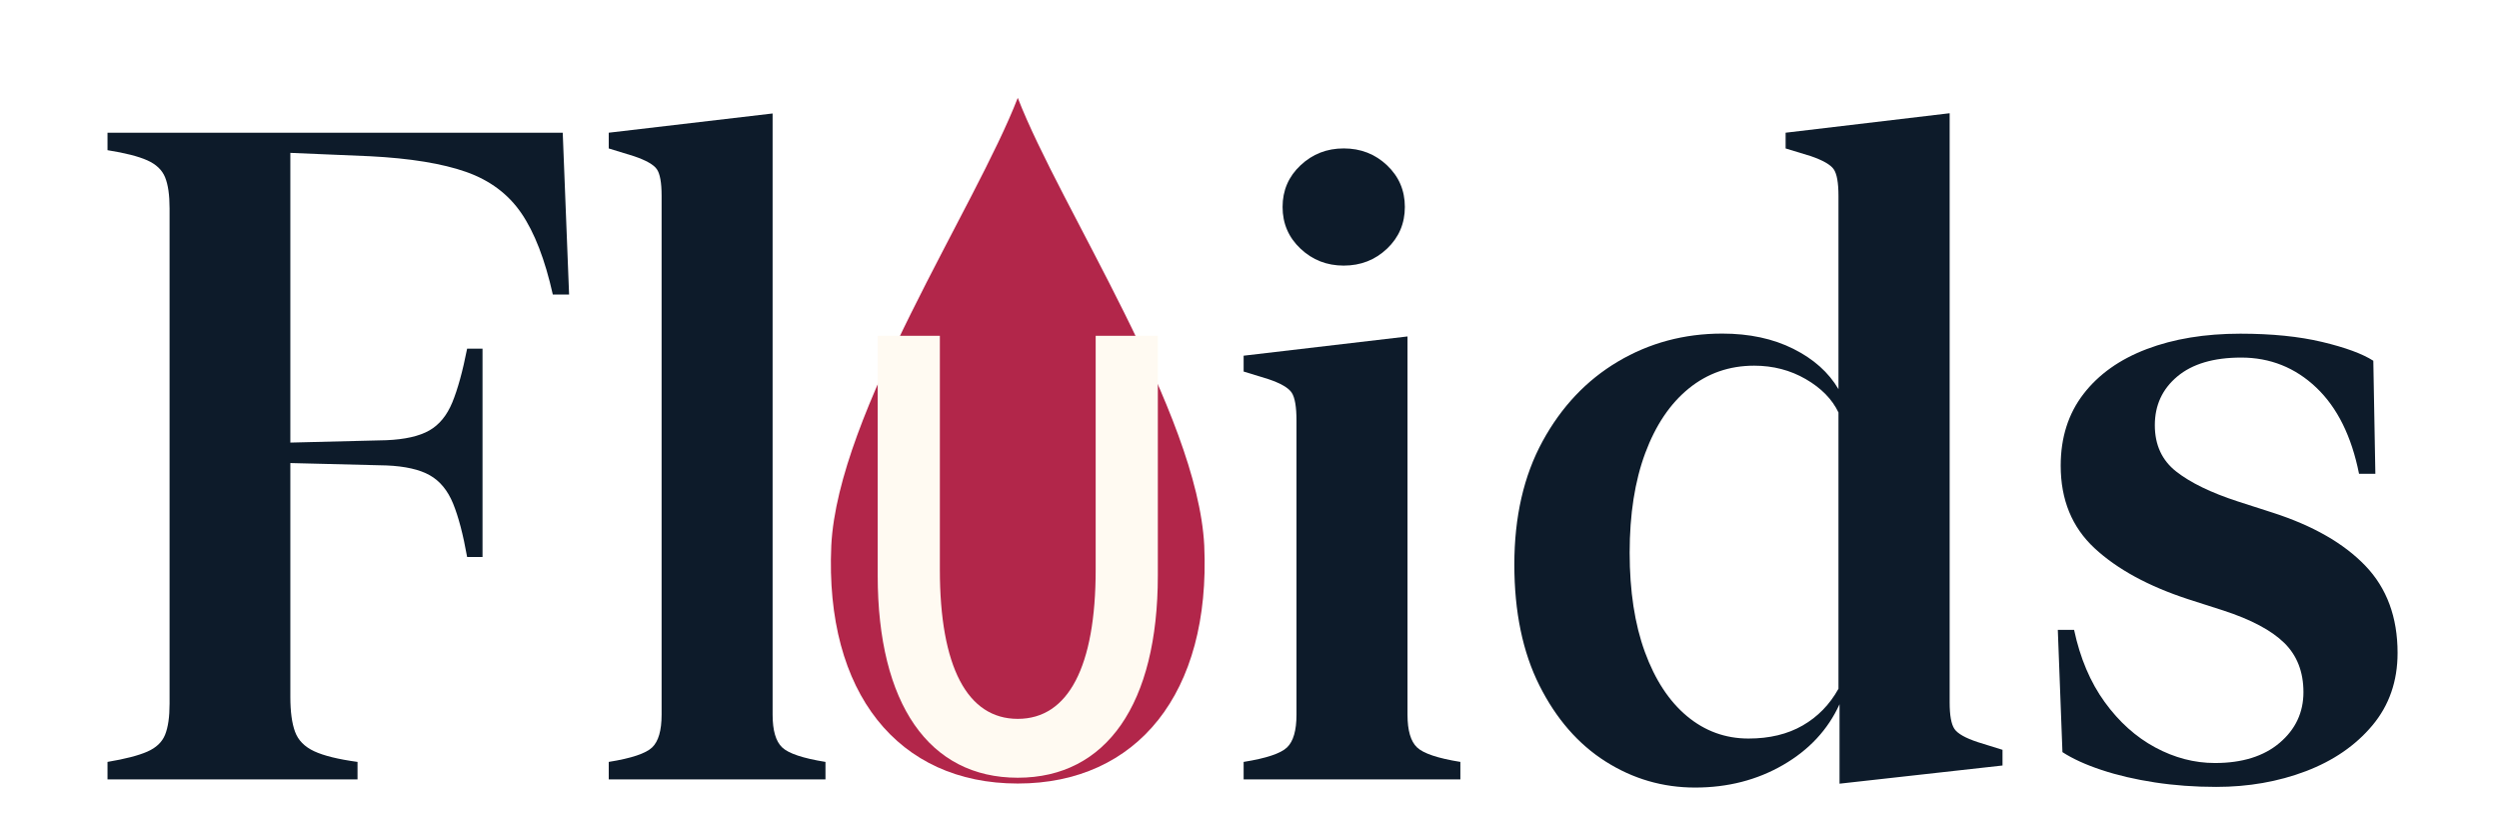
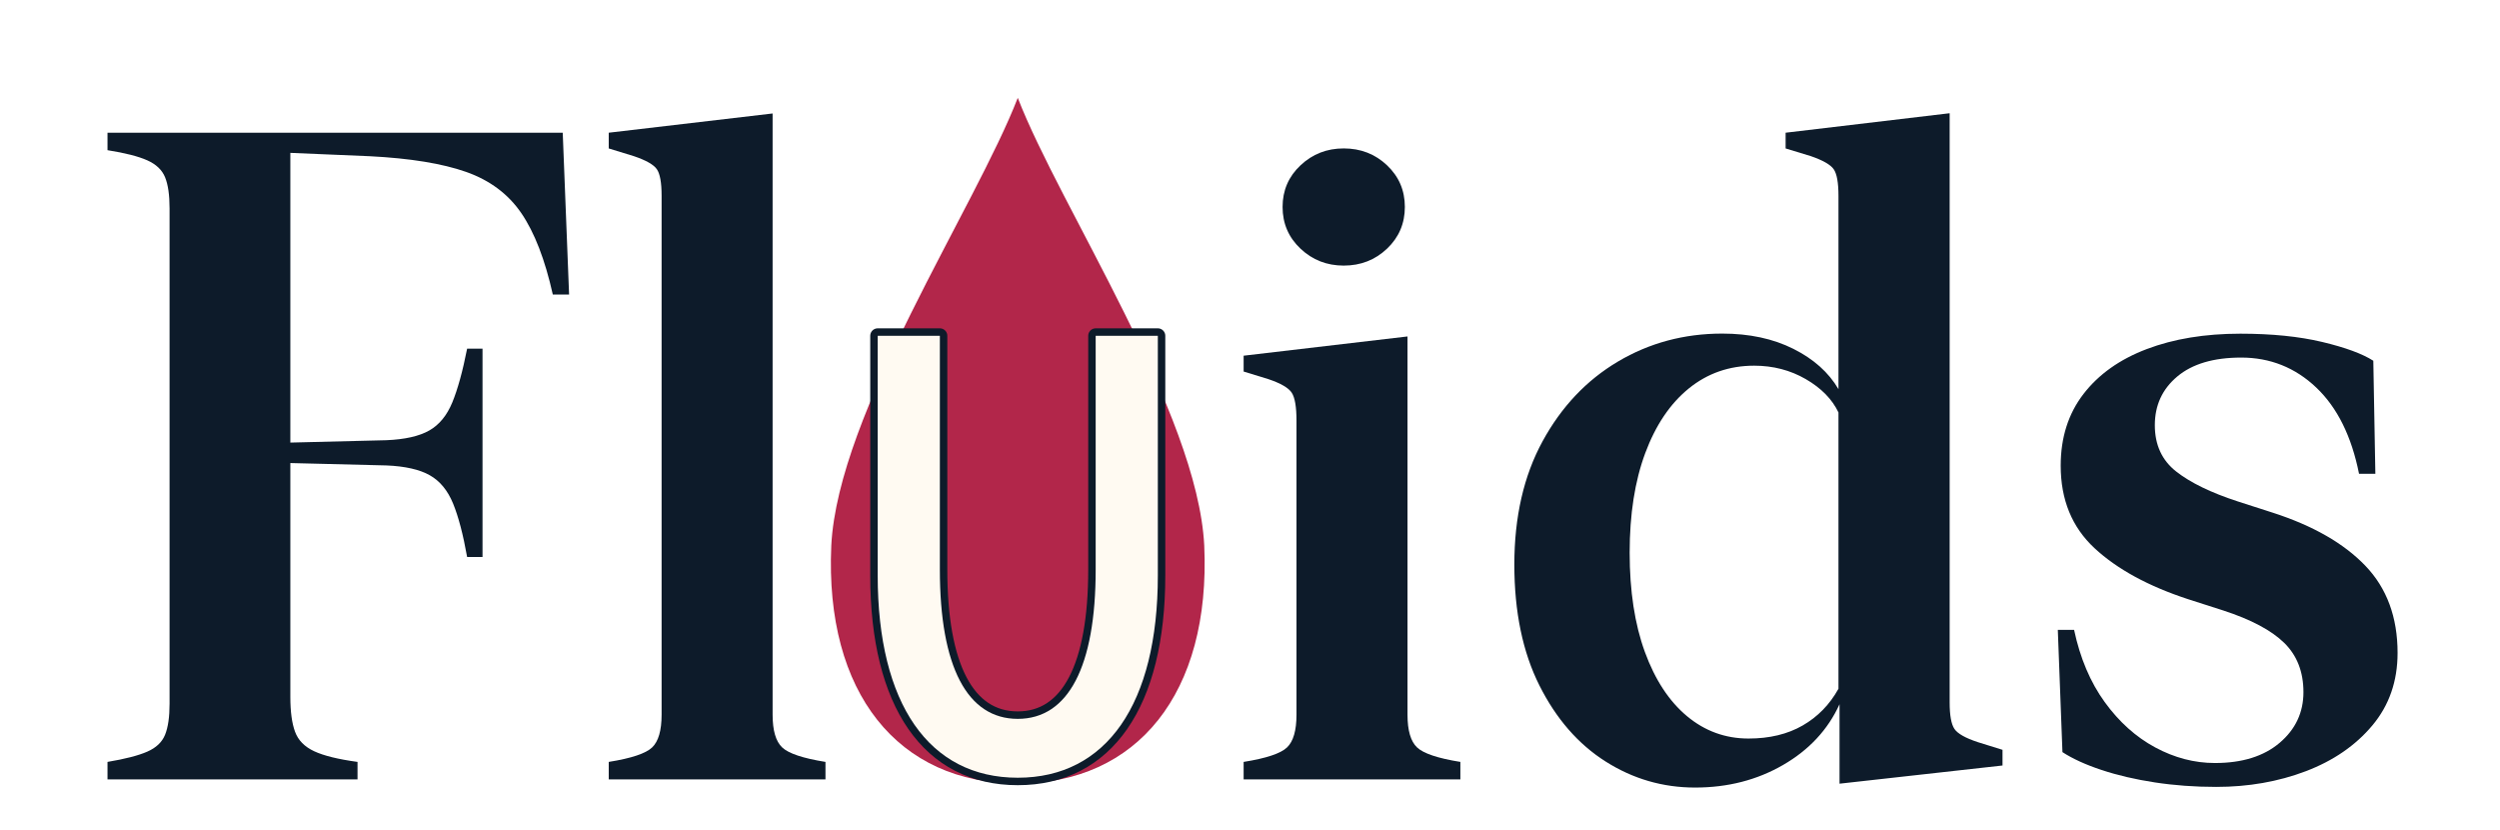
<svg xmlns="http://www.w3.org/2000/svg" viewBox="0 5 150.76 50" role="img" aria-labelledby="title desc">
  <g fill="#0d1b2a">
    <path d="M1071.927 1444 1086.134 1082.736H1049.756Q1023.573 1199.659 979.617 1264.091Q935.66 1328.523 855.921 1356.553Q776.181 1384.582 641.256 1391.496L463.463 1399.005V752.063L678.096 757.381Q740.051 759.986 773.653 778.995Q807.256 798.003 825.314 841.941Q843.372 885.878 858.367 961.84H892.749V496.583H858.367Q844.932 572.11 826.956 616.002Q808.979 659.893 774.833 679.165Q740.686 698.437 678.096 701.041L463.463 706.359V183.875Q463.463 134.875 473.959 106.345Q484.456 77.815 516.735 62.821Q549.013 47.827 613.529 39.008V0H55.017V39.008Q113.915 48.866 143.776 61.904Q173.637 74.942 183.645 99.771Q193.653 124.6 193.653 168.963V1275.037Q193.653 1319.837 183.645 1344.447Q173.637 1369.058 143.776 1382.369Q113.915 1395.681 55.017 1404.992V1444Z" transform="translate(5.000 52) scale(0.027006 -0.027006)" />
    <path d="M413.809 1486.955V144.432Q413.809 91.677 435.095 71.426Q456.381 51.175 531.893 39.008V0H47.734V39.008Q123.683 51.175 144.751 71.426Q165.818 91.677 165.818 144.432V1303.399Q165.818 1347.146 155.175 1362.545Q144.532 1377.944 103.353 1391.823L47.734 1408.874V1444Z" transform="translate(35.435 52) scale(0.027006 -0.027006)" />
    <path d="M413.809 989.049V144.432Q413.809 91.677 435.095 71.426Q456.381 51.175 531.893 39.008V0H47.734V39.008Q123.683 51.175 144.751 71.426Q165.818 91.677 165.818 144.432V800.85Q165.818 847.203 155.175 863.439Q144.532 879.675 103.353 893.645L47.734 910.696V946.094ZM271.311 1147.279Q214.832 1147.279 174.787 1185.054Q134.741 1222.828 134.741 1278.294Q134.741 1333.588 174.834 1371.257Q214.928 1408.927 271.311 1408.927Q328.248 1408.927 368.064 1371.257Q407.881 1333.588 407.881 1278.294Q407.881 1222.828 368.064 1185.054Q328.248 1147.279 271.311 1147.279Z" transform="translate(73.737 52) scale(0.027006 -0.027006)" />
    <path d="M80.485 479.741Q80.485 639.352 143.493 754.905Q206.501 870.458 311.853 932.959Q417.204 995.461 544.886 995.461Q635.734 995.461 703.718 961.425Q771.703 927.39 804.557 871.389V1303.036Q804.557 1346.783 794.05 1362.237Q783.543 1377.69 742.454 1391.823L686.473 1408.874V1444L1052.91 1487.499V171.867Q1052.91 128.648 1063.554 112.757Q1074.197 96.866 1116.102 83.08L1170.994 66.029V30.994L806.916 -9.596V167.801Q768.118 82.755 680.917 32.254Q593.717 -18.247 484.288 -18.247Q376.06 -18.247 284.308 39.948Q192.557 98.142 136.521 209.708Q80.485 321.273 80.485 479.741ZM338.075 506.26Q338.075 377.539 372.103 284.456Q406.131 191.373 466.036 141.294Q525.942 91.214 603.677 91.214Q673.895 91.214 724.515 120.324Q775.134 149.435 804.557 202.383V819.333Q783.322 863.815 731.489 893.801Q679.655 923.787 616.236 923.787Q532.888 923.787 470.307 873.007Q407.726 822.227 372.901 728.637Q338.075 635.047 338.075 506.26Z" transform="translate(89.184 52) scale(0.027006 -0.027006)" />
    <path d="M87.973 700.473Q87.973 794.529 138.808 860.516Q189.644 926.504 280.226 960.873Q370.809 995.242 489.349 995.242Q594.543 995.242 672.088 976.767Q749.632 958.293 786.322 934.794L790.899 682.398H754.431Q729.373 808.075 658.819 874.986Q588.266 941.898 491.072 941.898Q398.977 941.898 348.62 899.814Q298.263 857.73 298.263 790.924Q298.263 724.845 346.105 687.376Q393.947 649.907 483.344 620.751L561.548 595.566Q696.361 552.14 768.447 477.138Q840.533 402.136 840.533 282.402Q840.533 187.674 784.214 120.515Q727.895 53.356 635.614 18.28Q543.333 -16.796 435.344 -16.796Q363.817 -16.796 298.338 -6.781Q232.859 3.233 179.525 20.918Q126.19 38.603 91.891 60.852L81.541 333.819H117.918Q138.032 239.333 186.168 172.818Q234.305 106.303 299.026 71.426Q363.747 36.549 432.531 36.549Q524.032 36.549 577.138 81.693Q630.243 126.838 630.243 194.753Q630.243 262.766 587.306 304.804Q544.369 346.841 450.908 377.248L372.342 402.434Q239.211 446.045 163.592 516.242Q87.973 586.438 87.973 700.473Z" transform="translate(121.942 52) scale(0.027006 -0.027006)" />
  </g>
  <path fill="#b2264a" d="M61.4 10.9C58.85 17.5 50.55 29.9 50.15 37.9C49.75 46.8 54.2 52.25 61.4 52.25C68.6 52.25 73.05 46.8 72.65 37.9C72.25 29.9 63.95 17.5 61.4 10.9Z" />
-   <path fill="#fffaf2" d="M52.95 25.25V39.7C52.95 47.45 56.05 51.9 61.4 51.9C66.75 51.9 69.85 47.45 69.85 39.7V25.25H66.1V39.35C66.1 45.2 64.45 48.35 61.4 48.35C58.35 48.35 56.7 45.2 56.7 39.35V25.25Z" />
+   <path fill="#fffaf2" stroke="#0d1b2a" stroke-width="0.9" stroke-linejoin="round" paint-order="stroke fill" d="M52.95 25.25V39.7C52.95 47.45 56.05 51.9 61.4 51.9C66.75 51.9 69.85 47.45 69.85 39.7V25.25H66.1V39.35C66.1 45.2 64.45 48.35 61.4 48.35C58.35 48.35 56.7 45.2 56.7 39.35V25.25Z" />
</svg>
